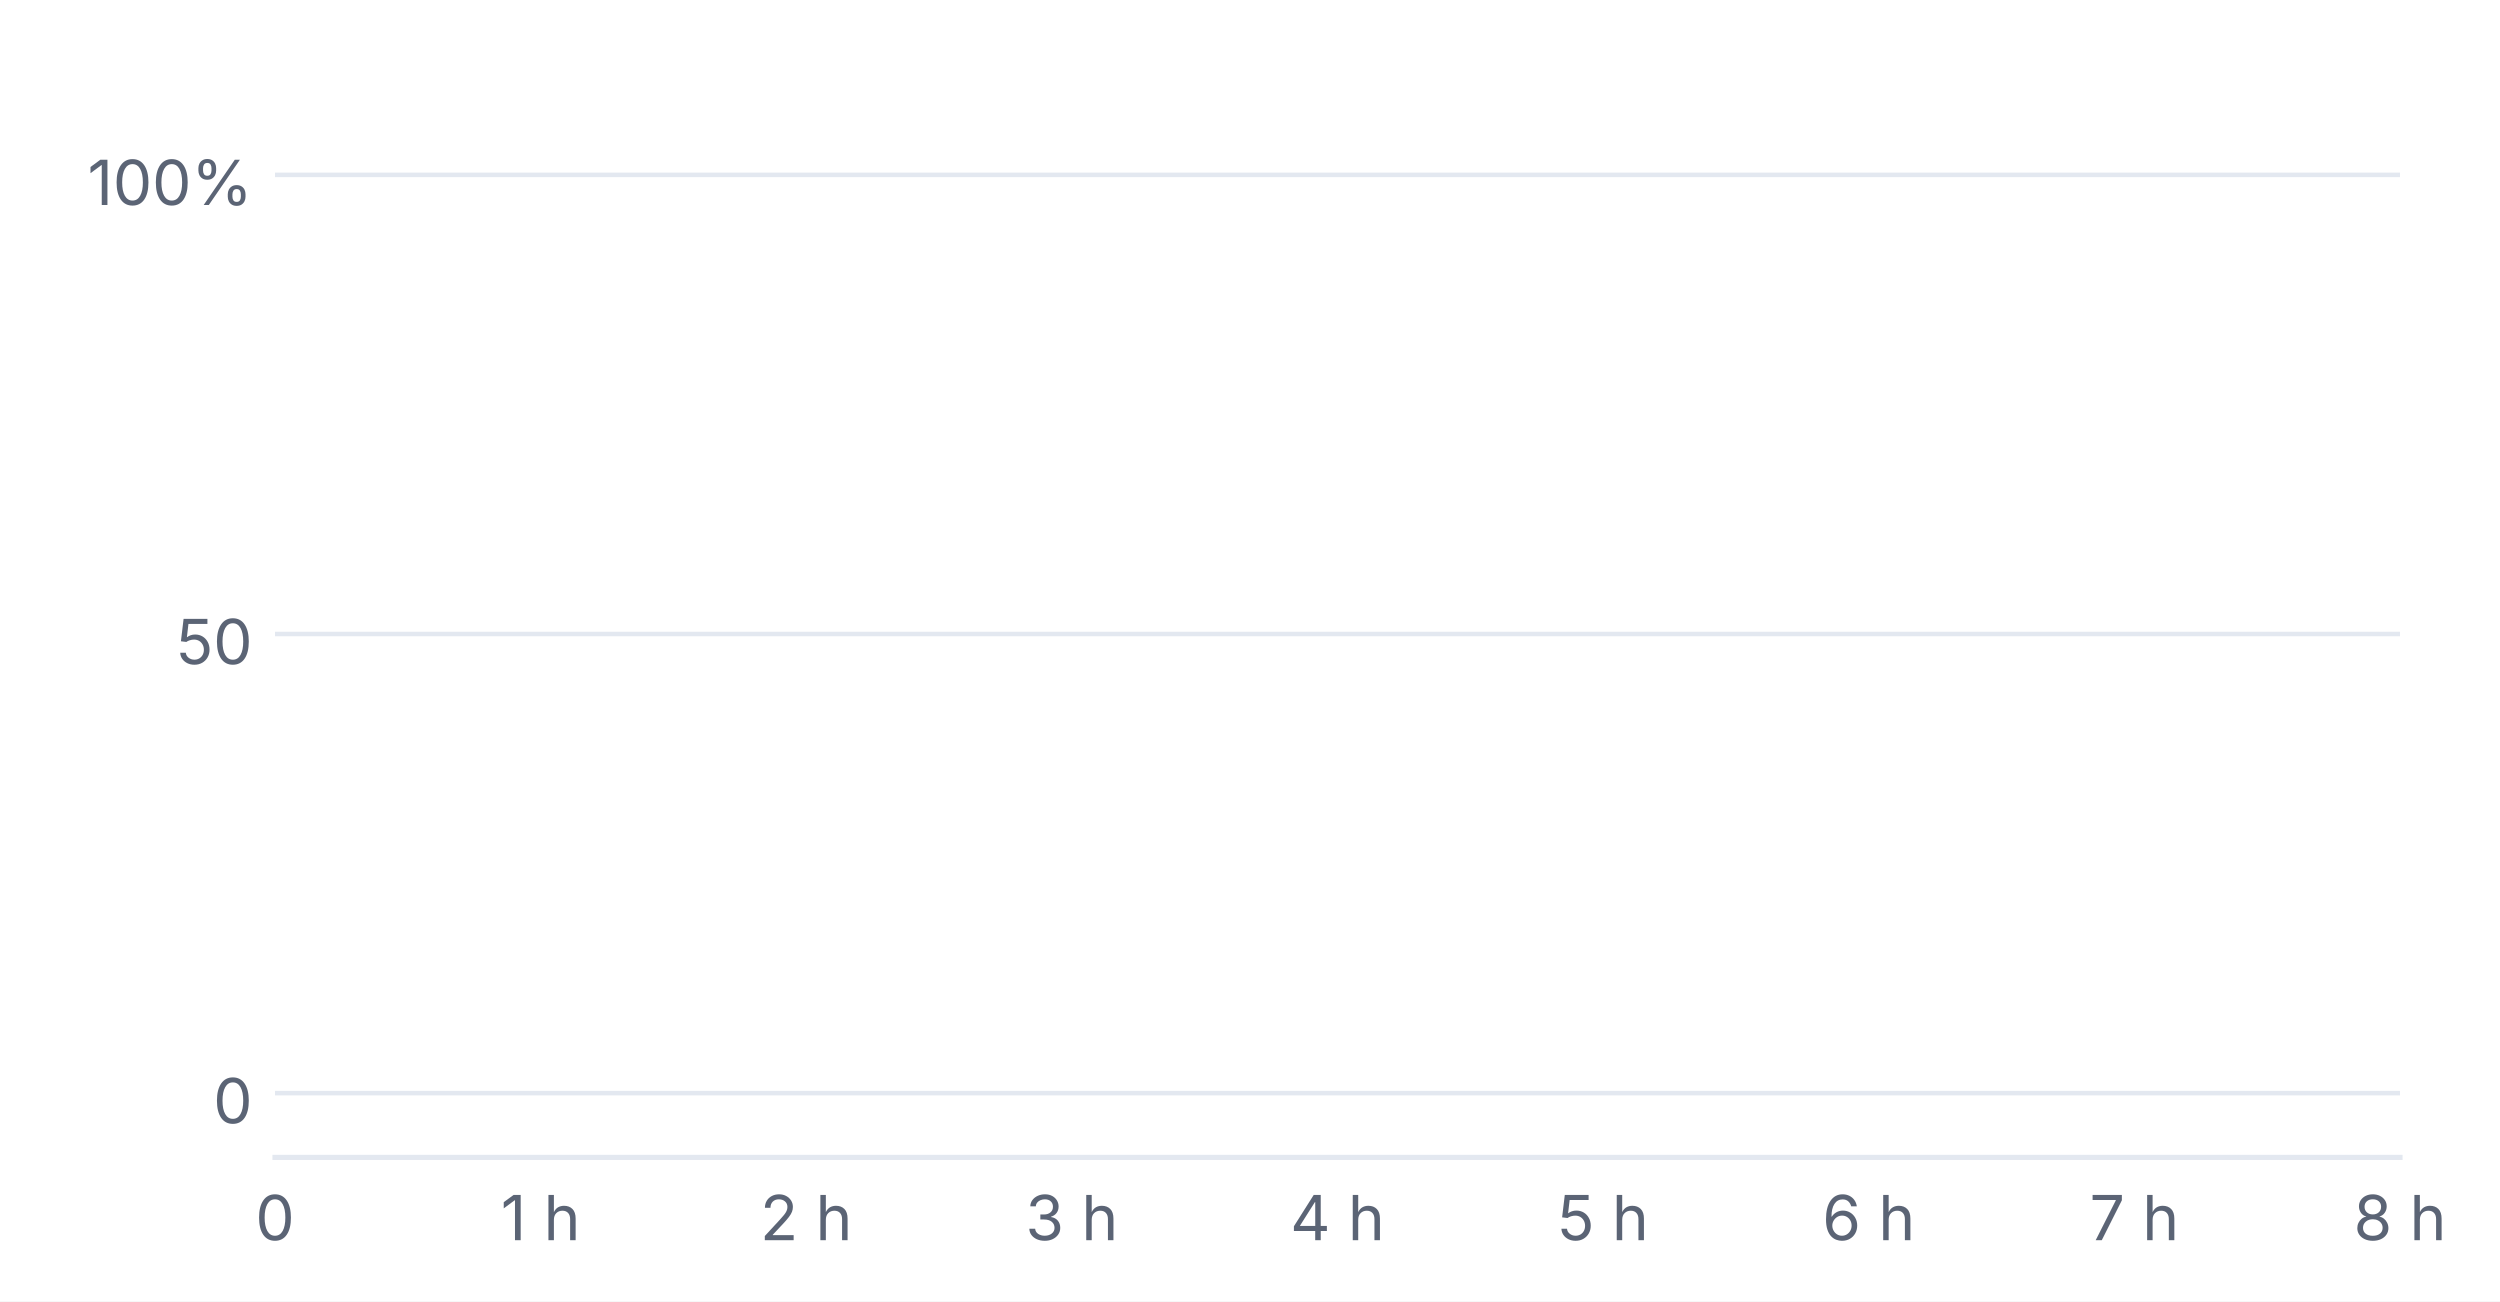
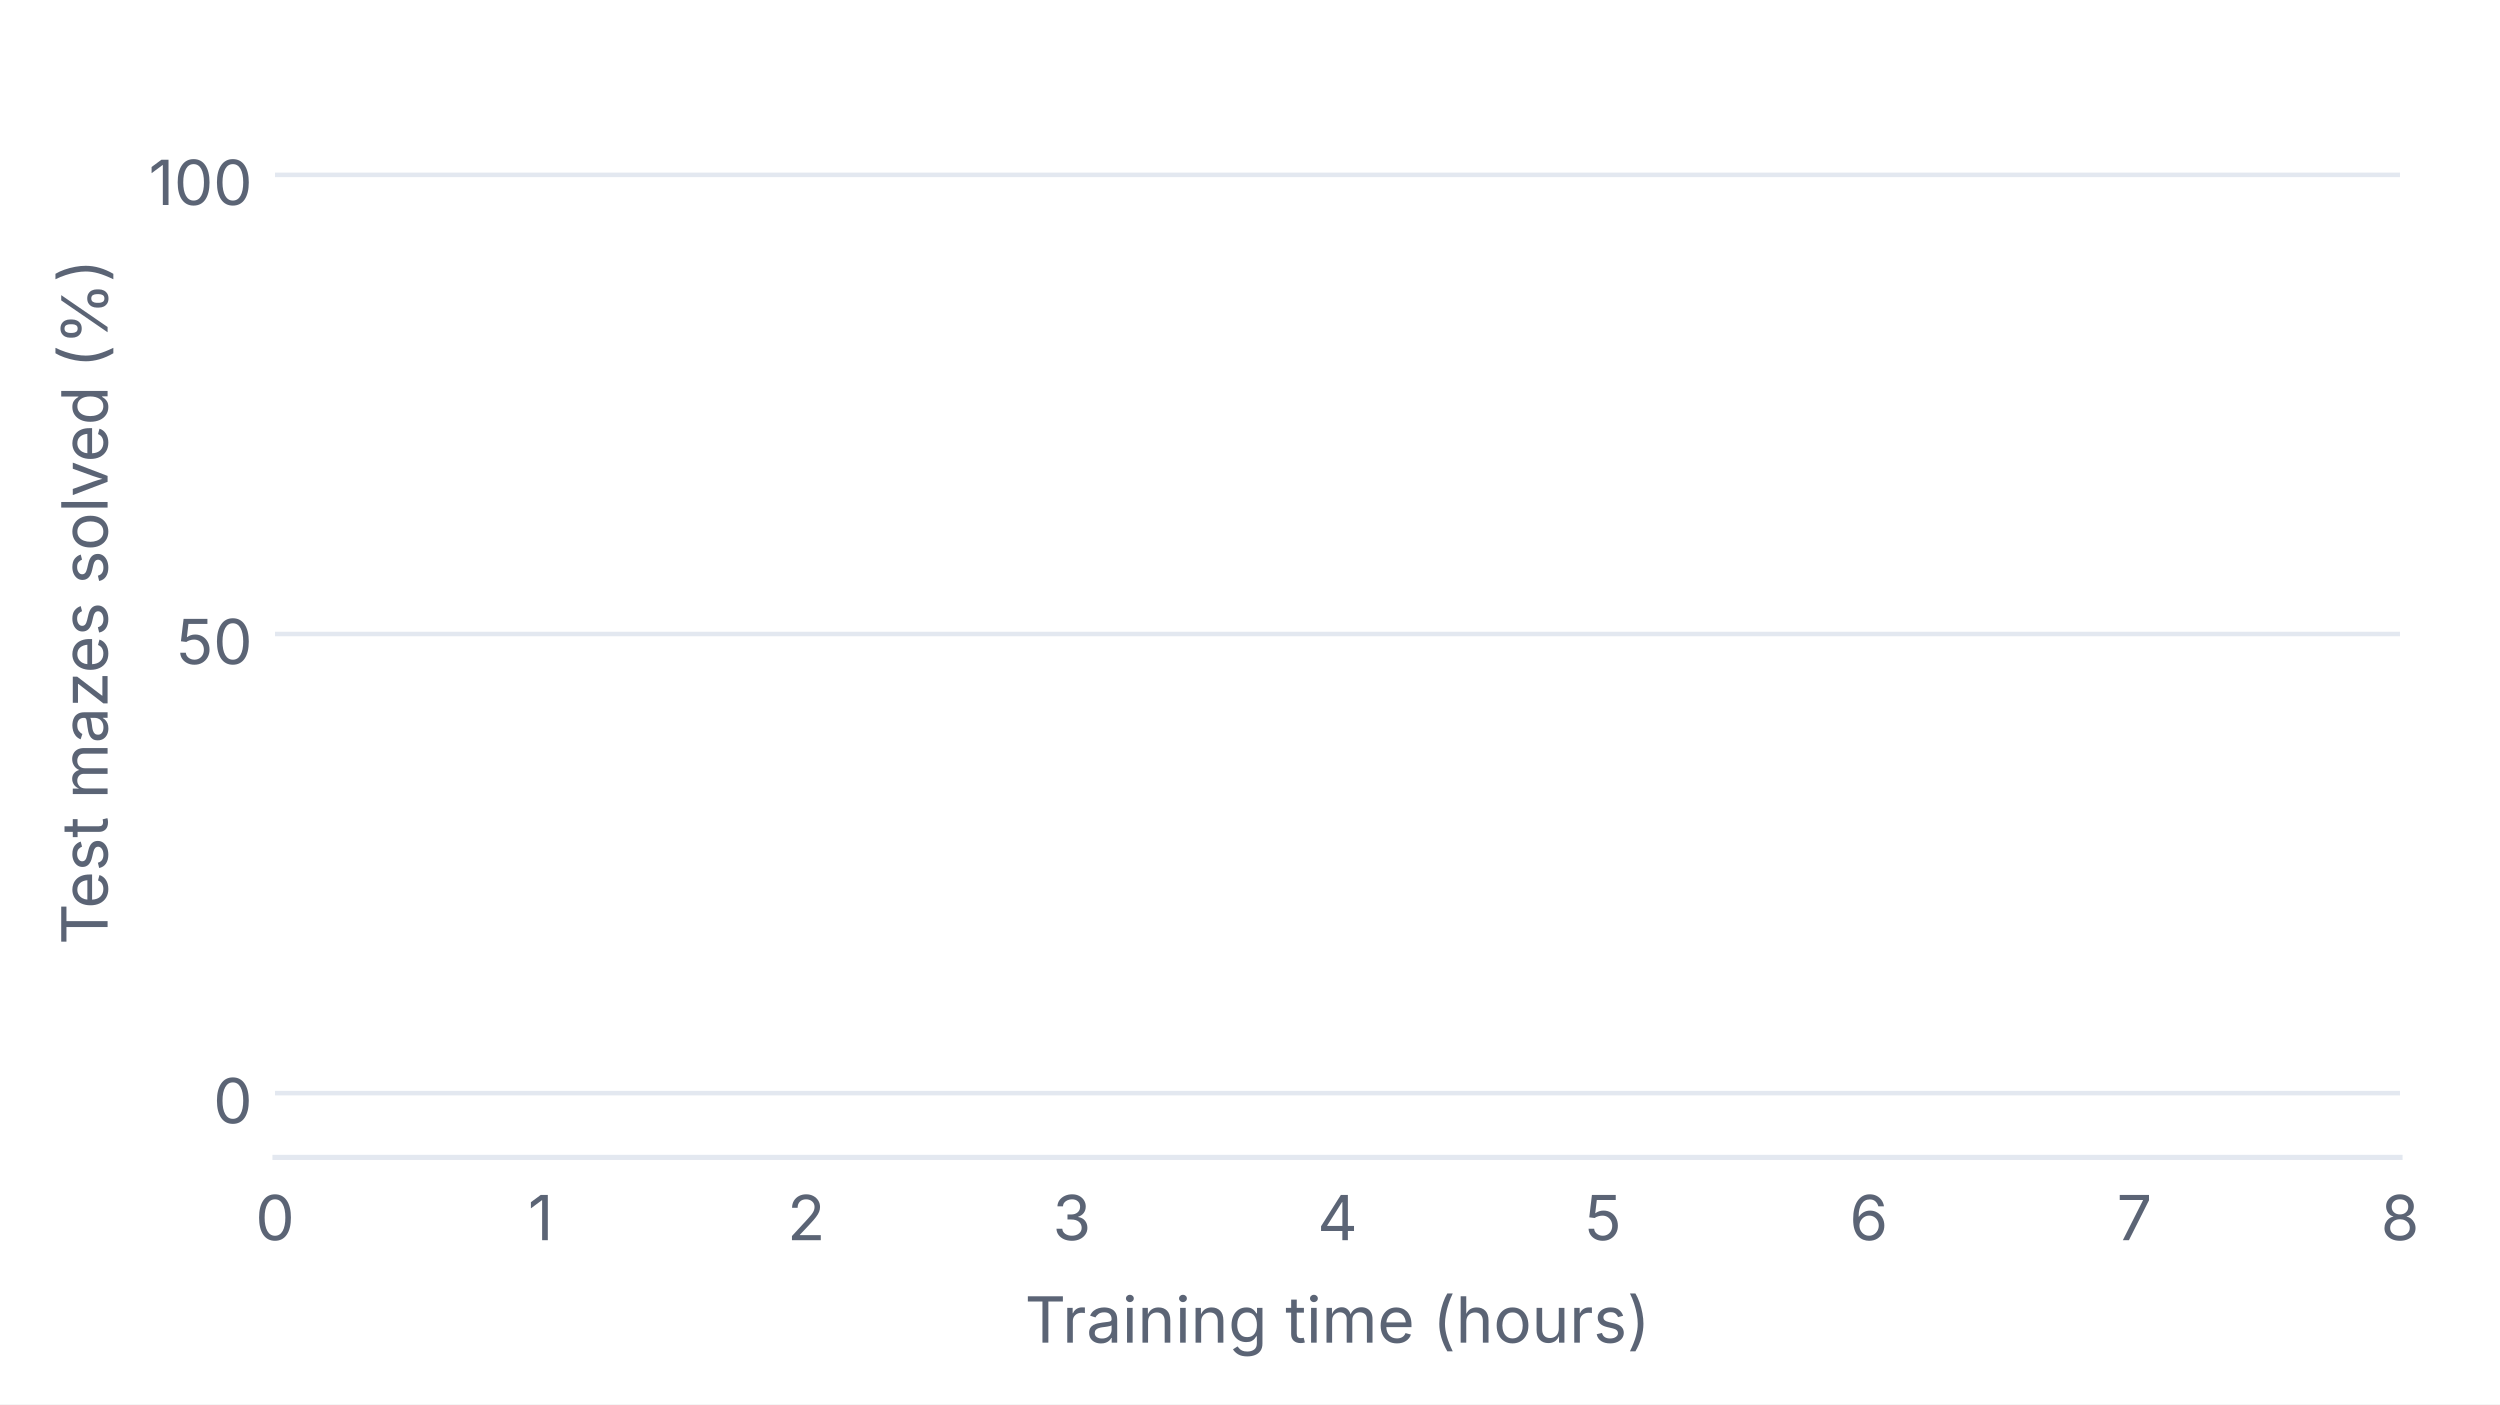
- <svg xmlns="http://www.w3.org/2000/svg" xmlns:xlink="http://www.w3.org/1999/xlink" width="388.8pt" height="202.408pt" viewBox="0 0 388.8 202.408" version="1.1">
+ <svg xmlns="http://www.w3.org/2000/svg" xmlns:xlink="http://www.w3.org/1999/xlink" width="388.8pt" height="218.401pt" viewBox="0 0 388.8 218.401" version="1.1">
  <defs>
    <style type="text/css">*{stroke-linejoin: round; stroke-linecap: butt}</style>
  </defs>
  <g id="figure_1">
    <g id="patch_1">
-       <path d="M 0 202.408  L 388.8 202.408  L 388.8 0  L 0 0  z " style="fill: #ffffff" />
+       <path d="M 0 218.401  L 388.8 218.401  L 388.8 0  L 0 0  z " style="fill: #ffffff" />
    </g>
    <g id="axes_1">
      <g id="patch_2">
        <path d="M 42.768 180  L 373.248 180  L 373.248 7.2  L 42.768 7.2  z " style="fill: #ffffff" />
      </g>
      <g id="matplotlib.axis_1">
        <g id="xtick_1">
          <g id="line2d_1" />
          <g id="text_1">
            <g style="fill: #5b6475" transform="translate(39.71552 192.8736) scale(0.09676 -0.09676)">
              <defs>
                <path id="Inter-Regular-53d" d="M 2019 -63  Q 1241 -63 811 562  Q 381 1188 381 2325  Q 381 3456 814 4087  Q 1247 4719 2019 4719  Q 2794 4719 3225 4087  Q 3656 3456 3656 2325  Q 3656 1188 3228 562  Q 2800 -63 2019 -63  z M 2019 456  Q 2531 456 2807 948  Q 3084 1441 3084 2325  Q 3084 3216 2807 3709  Q 2531 4203 2019 4203  Q 1509 4203 1231 3708  Q 953 3213 953 2325  Q 953 1441 1231 948  Q 1509 456 2019 456  z " transform="scale(0.015625)" />
              </defs>
              <use xlink:href="#Inter-Regular-53d" />
            </g>
          </g>
        </g>
        <g id="xtick_2">
          <g id="line2d_2" />
          <g id="text_2">
-             <g style="fill: #5b6475" transform="translate(77.88914 192.8736) scale(0.09676 -0.09676)">
+             <g style="fill: #5b6475" transform="translate(82.11029 192.8736) scale(0.09676 -0.09676)">
              <defs>
                <path id="Inter-Regular-53e" d="M 2041 4656  L 2041 0  L 1456 0  L 1456 4106  L 1425 4106  L 300 3272  L 300 3909  L 1313 4656  L 2041 4656  z " transform="scale(0.015625)" />
-                 <path id="Inter-Regular-6f1" transform="scale(0.015625)" />
-                 <path id="Inter-Regular-29e" d="M 1056 2094  L 1056 0  L 494 0  L 494 4656  L 1056 4656  L 1056 2888  Q 1228 3238 1495 3388  Q 1763 3538 2106 3538  Q 2638 3538 2964 3209  Q 3291 2881 3291 2219  L 3291 0  L 2725 0  L 2725 2172  Q 2725 2575 2514 2803  Q 2303 3031 1938 3031  Q 1559 3031 1307 2786  Q 1056 2541 1056 2094  z " transform="scale(0.015625)" />
              </defs>
              <use xlink:href="#Inter-Regular-53e" />
-               <use xlink:href="#Inter-Regular-6f1" transform="translate(40.67188 0)" />
-               <use xlink:href="#Inter-Regular-29e" transform="translate(68.79688 0)" />
            </g>
          </g>
        </g>
        <g id="xtick_3">
          <g id="line2d_3" />
          <g id="text_3">
-             <g style="fill: #5b6475" transform="translate(118.2164 192.8736) scale(0.09676 -0.09676)">
+             <g style="fill: #5b6475" transform="translate(122.4376 192.8736) scale(0.09676 -0.09676)">
              <defs>
                <path id="Inter-Regular-53f" d="M 481 0  L 481 428  L 2028 2106  Q 2288 2388 2459 2600  Q 2631 2813 2718 3005  Q 2806 3197 2806 3413  Q 2806 3778 2554 3990  Q 2303 4203 1931 4203  Q 1534 4203 1298 3965  Q 1063 3728 1063 3334  L 494 3334  Q 494 3747 684 4059  Q 875 4372 1203 4545  Q 1531 4719 1947 4719  Q 2363 4719 2683 4545  Q 3003 4372 3186 4078  Q 3369 3784 3369 3419  Q 3369 3166 3278 2927  Q 3188 2688 2959 2384  Q 2731 2081 2319 1644  L 1300 559  L 1300 522  L 3447 522  L 3447 0  L 481 0  z " transform="scale(0.015625)" />
              </defs>
              <use xlink:href="#Inter-Regular-53f" />
-               <use xlink:href="#Inter-Regular-6f1" transform="translate(60.98438 0)" />
-               <use xlink:href="#Inter-Regular-29e" transform="translate(89.10938 0)" />
            </g>
          </g>
        </g>
        <g id="xtick_4">
          <g id="line2d_4" />
          <g id="text_4">
-             <g style="fill: #5b6475" transform="translate(159.4886 192.8736) scale(0.09676 -0.09676)">
+             <g style="fill: #5b6475" transform="translate(163.7098 192.8736) scale(0.09676 -0.09676)">
              <defs>
                <path id="Inter-Regular-541" d="M 1984 -63  Q 1528 -63 1175 93  Q 822 250 614 528  Q 406 806 391 1175  L 991 1175  Q 1016 844 1297 651  Q 1578 459 1975 459  Q 2413 459 2698 684  Q 2984 909 2984 1272  Q 2984 1650 2703 1889  Q 2422 2128 1903 2128  L 1525 2128  L 1525 2644  L 1903 2644  Q 2313 2644 2567 2861  Q 2822 3078 2822 3438  Q 2822 3784 2597 3993  Q 2372 4203 1991 4203  Q 1753 4203 1545 4117  Q 1338 4031 1205 3872  Q 1072 3713 1063 3484  L 491 3484  Q 503 3850 709 4128  Q 916 4406 1255 4562  Q 1594 4719 2003 4719  Q 2438 4719 2752 4544  Q 3066 4369 3234 4084  Q 3403 3800 3403 3469  Q 3403 3075 3195 2800  Q 2988 2525 2631 2419  L 2631 2381  Q 3078 2309 3325 2007  Q 3572 1706 3572 1266  Q 3572 884 3365 584  Q 3159 284 2800 110  Q 2441 -63 1984 -63  z " transform="scale(0.015625)" />
              </defs>
              <use xlink:href="#Inter-Regular-541" />
-               <use xlink:href="#Inter-Regular-6f1" transform="translate(61.76562 0)" />
-               <use xlink:href="#Inter-Regular-29e" transform="translate(89.89062 0)" />
            </g>
          </g>
        </g>
        <g id="xtick_5">
          <g id="line2d_5" />
          <g id="text_5">
-             <g style="fill: #5b6475" transform="translate(200.6618 192.8736) scale(0.09676 -0.09676)">
+             <g style="fill: #5b6475" transform="translate(204.883 192.8736) scale(0.09676 -0.09676)">
              <defs>
                <path id="Inter-Regular-542" d="M 375 947  L 375 1431  L 2413 4656  L 3134 4656  L 3134 1469  L 3766 1469  L 3766 947  L 3134 947  L 3134 0  L 2566 0  L 2566 947  L 375 947  z M 2569 1469  L 2569 3913  L 2531 3913  L 1009 1506  L 1009 1469  L 2569 1469  z " transform="scale(0.015625)" />
              </defs>
              <use xlink:href="#Inter-Regular-542" />
-               <use xlink:href="#Inter-Regular-6f1" transform="translate(64.59375 0)" />
-               <use xlink:href="#Inter-Regular-29e" transform="translate(92.71875 0)" />
            </g>
          </g>
        </g>
        <g id="xtick_6">
          <g id="line2d_6" />
          <g id="text_6">
-             <g style="fill: #5b6475" transform="translate(242.2266 192.8736) scale(0.09676 -0.09676)">
+             <g style="fill: #5b6475" transform="translate(246.4477 192.8736) scale(0.09676 -0.09676)">
              <defs>
                <path id="Inter-Regular-543" d="M 1863 -63  Q 1453 -63 1128 98  Q 803 259 609 539  Q 416 819 400 1175  L 975 1175  Q 1003 863 1258 661  Q 1513 459 1863 459  Q 2144 459 2364 590  Q 2584 722 2709 953  Q 2834 1184 2834 1478  Q 2834 1778 2703 2015  Q 2572 2253 2345 2389  Q 2119 2525 1825 2525  Q 1609 2525 1387 2456  Q 1166 2388 1028 2281  L 472 2350  L 747 4656  L 3197 4656  L 3197 4134  L 1247 4134  L 1088 2775  L 1113 2775  Q 1256 2894 1475 2970  Q 1694 3047 1934 3047  Q 2363 3047 2697 2845  Q 3031 2644 3223 2291  Q 3416 1938 3416 1488  Q 3416 1041 3214 691  Q 3013 341 2663 139  Q 2313 -63 1863 -63  z " transform="scale(0.015625)" />
              </defs>
              <use xlink:href="#Inter-Regular-543" />
-               <use xlink:href="#Inter-Regular-6f1" transform="translate(59.32812 0)" />
-               <use xlink:href="#Inter-Regular-29e" transform="translate(87.45312 0)" />
            </g>
          </g>
        </g>
        <g id="xtick_7">
          <g id="line2d_7" />
          <g id="text_7">
-             <g style="fill: #5b6475" transform="translate(283.4065 192.8736) scale(0.09676 -0.09676)">
+             <g style="fill: #5b6475" transform="translate(287.6277 192.8736) scale(0.09676 -0.09676)">
              <defs>
                <path id="Inter-Regular-545" d="M 2019 -63  Q 1728 -63 1437 43  Q 1147 150 908 400  Q 669 650 525 1078  Q 381 1506 381 2150  Q 381 3378 840 4048  Q 1300 4719 2091 4719  Q 2481 4719 2790 4562  Q 3100 4406 3297 4128  Q 3494 3850 3550 3484  L 2969 3484  Q 2891 3788 2672 3991  Q 2453 4194 2091 4194  Q 1553 4194 1248 3730  Q 944 3266 944 2425  L 981 2425  Q 1169 2716 1467 2880  Q 1766 3044 2128 3044  Q 2528 3044 2859 2847  Q 3191 2650 3389 2301  Q 3588 1953 3588 1503  Q 3588 1069 3394 714  Q 3200 359 2847 148  Q 2494 -63 2019 -63  z M 2019 459  Q 2300 459 2525 600  Q 2750 741 2881 977  Q 3013 1213 3013 1503  Q 3013 1788 2886 2020  Q 2759 2253 2537 2390  Q 2316 2528 2034 2528  Q 1753 2528 1525 2384  Q 1297 2241 1162 2005  Q 1028 1769 1028 1497  Q 1028 1222 1156 986  Q 1284 750 1509 604  Q 1734 459 2019 459  z " transform="scale(0.015625)" />
              </defs>
              <use xlink:href="#Inter-Regular-545" />
-               <use xlink:href="#Inter-Regular-6f1" transform="translate(62.01562 0)" />
-               <use xlink:href="#Inter-Regular-29e" transform="translate(90.14062 0)" />
            </g>
          </g>
        </g>
        <g id="xtick_8">
          <g id="line2d_8" />
          <g id="text_8">
-             <g style="fill: #5b6475" transform="translate(324.9788 192.8736) scale(0.09676 -0.09676)">
+             <g style="fill: #5b6475" transform="translate(329.2 192.8736) scale(0.09676 -0.09676)">
              <defs>
                <path id="Inter-Regular-546" d="M 625 0  L 2694 4097  L 2694 4134  L 306 4134  L 306 4656  L 3316 4656  L 3316 4103  L 1250 0  L 625 0  z " transform="scale(0.015625)" />
              </defs>
              <use xlink:href="#Inter-Regular-546" />
-               <use xlink:href="#Inter-Regular-6f1" transform="translate(56.59375 0)" />
-               <use xlink:href="#Inter-Regular-29e" transform="translate(84.71875 0)" />
            </g>
          </g>
        </g>
        <g id="xtick_9">
          <g id="line2d_9" />
          <g id="text_9">
-             <g style="fill: #5b6475" transform="translate(366.0341 192.8736) scale(0.09676 -0.09676)">
+             <g style="fill: #5b6475" transform="translate(370.2552 192.8736) scale(0.09676 -0.09676)">
              <defs>
                <path id="Inter-Regular-547" d="M 1978 -63  Q 1506 -63 1145 104  Q 784 272 582 565  Q 381 859 381 1238  Q 381 1531 500 1782  Q 619 2034 825 2203  Q 1031 2372 1291 2419  L 1291 2444  Q 950 2531 750 2822  Q 550 3113 550 3481  Q 550 3838 734 4117  Q 919 4397 1241 4558  Q 1563 4719 1978 4719  Q 2388 4719 2709 4558  Q 3031 4397 3217 4117  Q 3403 3838 3403 3481  Q 3403 3113 3201 2822  Q 3000 2531 2669 2444  L 2669 2419  Q 2922 2372 3128 2203  Q 3334 2034 3456 1782  Q 3578 1531 3578 1238  Q 3578 859 3373 565  Q 3169 272 2808 104  Q 2447 -63 1978 -63  z M 1978 453  Q 2441 453 2712 676  Q 2984 900 2984 1269  Q 2984 1528 2853 1726  Q 2722 1925 2494 2039  Q 2266 2153 1978 2153  Q 1538 2153 1252 1904  Q 966 1656 966 1269  Q 966 900 1236 676  Q 1506 453 1978 453  z M 1978 2650  Q 2347 2650 2587 2867  Q 2828 3084 2828 3438  Q 2828 3788 2593 3997  Q 2359 4206 1978 4206  Q 1591 4206 1358 3997  Q 1125 3788 1125 3438  Q 1125 3084 1362 2867  Q 1600 2650 1978 2650  z " transform="scale(0.015625)" />
              </defs>
              <use xlink:href="#Inter-Regular-547" />
-               <use xlink:href="#Inter-Regular-6f1" transform="translate(61.85938 0)" />
-               <use xlink:href="#Inter-Regular-29e" transform="translate(89.98438 0)" />
-             </g>
+             </g>
+           </g>
+         </g>
+         <g id="text_10">
+           <g style="fill: #5b6475" transform="translate(159.3765 208.8098) scale(0.09912 -0.09912)">
+             <defs>
+               <path id="Inter-Regular-19b" d="M 306 4131  L 306 4656  L 3825 4656  L 3825 4131  L 2366 4131  L 2366 0  L 1772 0  L 1772 4131  L 306 4131  z " transform="scale(0.015625)" />
+               <path id="Inter-Regular-354" d="M 494 0  L 494 3494  L 1038 3494  L 1038 2956  L 1075 2956  Q 1172 3222 1420 3383  Q 1669 3544 1981 3544  Q 2044 3544 2130 3541  Q 2216 3538 2266 3534  L 2266 2969  Q 2241 2975 2141 2987  Q 2041 3000 1928 3000  Q 1550 3000 1303 2770  Q 1056 2541 1056 2188  L 1056 0  L 494 0  z " transform="scale(0.015625)" />
+               <path id="Inter-Regular-1fb" d="M 1472 -81  Q 1141 -81 870 44  Q 600 169 440 409  Q 281 650 281 994  Q 281 1294 400 1481  Q 519 1669 717 1776  Q 916 1884 1156 1937  Q 1397 1991 1641 2022  Q 1953 2063 2150 2084  Q 2347 2106 2442 2159  Q 2538 2213 2538 2341  L 2538 2359  Q 2538 2684 2353 2864  Q 2169 3044 1806 3044  Q 1428 3044 1215 2880  Q 1003 2716 922 2531  L 381 2709  Q 516 3028 744 3208  Q 972 3388 1247 3463  Q 1522 3538 1791 3538  Q 1966 3538 2189 3495  Q 2413 3453 2620 3328  Q 2828 3203 2964 2958  Q 3100 2713 3100 2303  L 3100 0  L 2547 0  L 2547 475  L 2509 475  Q 2450 353 2319 223  Q 2188 94 1978 6  Q 1769 -81 1472 -81  z M 1569 416  Q 1881 416 2097 537  Q 2313 659 2425 854  Q 2538 1050 2538 1263  L 2538 1747  Q 2503 1706 2387 1673  Q 2272 1641 2123 1616  Q 1975 1591 1836 1573  Q 1697 1556 1616 1547  Q 1413 1522 1236 1461  Q 1059 1400 953 1283  Q 847 1166 847 966  Q 847 694 1051 555  Q 1256 416 1569 416  z " transform="scale(0.015625)" />
+               <path id="Inter-Regular-2b1" d="M 494 0  L 494 3494  L 1056 3494  L 1056 0  L 494 0  z M 778 4066  Q 619 4066 503 4175  Q 387 4284 387 4438  Q 387 4594 503 4701  Q 619 4809 778 4809  Q 940 4809 1056 4701  Q 1172 4594 1172 4438  Q 1172 4284 1056 4175  Q 940 4066 778 4066  z " transform="scale(0.015625)" />
+               <path id="Inter-Regular-305" d="M 1056 2094  L 1056 0  L 494 0  L 494 3494  L 1034 3494  L 1038 2847  Q 1206 3219 1479 3378  Q 1753 3538 2106 3538  Q 2638 3538 2963 3209  Q 3288 2881 3288 2219  L 3288 0  L 2725 0  L 2725 2172  Q 2725 2575 2514 2803  Q 2303 3031 1938 3031  Q 1559 3031 1307 2786  Q 1056 2541 1056 2094  z " transform="scale(0.015625)" />
+               <path id="Inter-Regular-292" d="M 1909 -1381  Q 1328 -1381 981 -1168  Q 634 -956 472 -669  L 928 -375  Q 1003 -475 1114 -597  Q 1225 -719 1414 -805  Q 1603 -891 1909 -891  Q 2328 -891 2598 -691  Q 2869 -491 2869 -59  L 2869 641  L 2816 641  Q 2756 541 2648 403  Q 2541 266 2339 161  Q 2138 56 1800 56  Q 1381 56 1047 254  Q 713 453 519 834  Q 325 1216 325 1763  Q 325 2303 515 2701  Q 706 3100 1042 3319  Q 1378 3538 1813 3538  Q 2150 3538 2351 3427  Q 2553 3316 2662 3172  Q 2772 3028 2831 2934  L 2884 2934  L 2884 3494  L 3431 3494  L 3431 -91  Q 3431 -541 3228 -827  Q 3025 -1113 2679 -1247  Q 2334 -1381 1909 -1381  z M 1894 556  Q 2369 556 2622 879  Q 2875 1203 2875 1775  Q 2875 2331 2626 2682  Q 2378 3034 1894 3034  Q 1563 3034 1341 2864  Q 1119 2694 1008 2409  Q 897 2125 897 1775  Q 897 1238 1150 897  Q 1403 556 1894 556  z " transform="scale(0.015625)" />
+               <path id="Inter-Regular-6f1" transform="scale(0.015625)" />
+               <path id="Inter-Regular-379" d="M 1869 3494  L 1869 3013  L 1150 3013  L 1150 906  Q 1150 672 1245 564  Q 1341 456 1563 456  Q 1616 456 1698 468  Q 1781 481 1850 494  L 1966 19  Q 1878 -13 1767 -28  Q 1656 -44 1547 -44  Q 1094 -44 841 195  Q 588 434 588 863  L 588 3013  L 63 3013  L 63 3494  L 588 3494  L 588 4325  L 1150 4325  L 1150 3494  L 1869 3494  z " transform="scale(0.015625)" />
+               <path id="Inter-Regular-2fe" d="M 494 0  L 494 3494  L 1041 3494  L 1044 2853  Q 1172 3206 1442 3381  Q 1713 3556 2022 3556  Q 2366 3556 2592 3361  Q 2819 3166 2913 2844  Q 3038 3175 3336 3365  Q 3634 3556 4013 3556  Q 4316 3556 4566 3425  Q 4816 3294 4964 3028  Q 5113 2763 5113 2356  L 5113 0  L 4550 0  L 4550 2341  Q 4550 2719 4337 2881  Q 4125 3044 3844 3044  Q 3491 3044 3287 2828  Q 3084 2613 3084 2281  L 3084 0  L 2522 0  L 2522 2397  Q 2522 2688 2328 2866  Q 2134 3044 1838 3044  Q 1531 3044 1293 2831  Q 1056 2619 1056 2200  L 1056 0  L 494 0  z " transform="scale(0.015625)" />
+               <path id="Inter-Regular-266" d="M 1963 -75  Q 1456 -75 1089 150  Q 722 375 523 778  Q 325 1181 325 1719  Q 325 2256 519 2665  Q 713 3075 1067 3306  Q 1422 3538 1897 3538  Q 2175 3538 2445 3445  Q 2716 3353 2936 3148  Q 3156 2944 3287 2609  Q 3419 2275 3419 1791  L 3419 1556  L 894 1556  Q 916 1009 1208 717  Q 1500 425 1966 425  Q 2275 425 2498 561  Q 2722 697 2819 963  L 3363 813  Q 3241 416 2870 170  Q 2500 -75 1963 -75  z M 897 2031  L 2847 2031  Q 2806 2478 2567 2758  Q 2328 3038 1897 3038  Q 1597 3038 1380 2897  Q 1163 2756 1038 2528  Q 913 2300 897 2031  z " transform="scale(0.015625)" />
+               <path id="Inter-Regular-59d" d="M 681 1897  Q 681 2406 786 2964  Q 891 3522 1072 4039  Q 1253 4556 1488 4941  L 2034 4941  Q 1794 4450 1617 3919  Q 1441 3388 1347 2870  Q 1253 2353 1253 1897  Q 1253 1275 1442 617  Q 1631 -41 2034 -872  L 1488 -872  Q 1091 -194 886 509  Q 681 1213 681 1897  z " transform="scale(0.015625)" />
+               <path id="Inter-Regular-29e" d="M 1056 2094  L 1056 0  L 494 0  L 494 4656  L 1056 4656  L 1056 2888  Q 1228 3238 1495 3388  Q 1763 3538 2106 3538  Q 2638 3538 2964 3209  Q 3291 2881 3291 2219  L 3291 0  L 2725 0  L 2725 2172  Q 2725 2575 2514 2803  Q 2303 3031 1938 3031  Q 1559 3031 1307 2786  Q 1056 2541 1056 2094  z " transform="scale(0.015625)" />
+               <path id="Inter-Regular-316" d="M 1916 -75  Q 1441 -75 1083 150  Q 725 375 525 781  Q 325 1188 325 1725  Q 325 2272 525 2680  Q 725 3088 1083 3313  Q 1441 3538 1916 3538  Q 2394 3538 2753 3313  Q 3113 3088 3313 2680  Q 3513 2272 3513 1725  Q 3513 1188 3313 781  Q 3113 375 2753 150  Q 2394 -75 1916 -75  z M 1916 428  Q 2269 428 2497 609  Q 2725 791 2834 1086  Q 2944 1381 2944 1725  Q 2944 2072 2834 2370  Q 2725 2669 2497 2851  Q 2269 3034 1916 3034  Q 1566 3034 1341 2851  Q 1116 2669 1006 2372  Q 897 2075 897 1725  Q 897 1381 1006 1086  Q 1116 791 1341 609  Q 1566 428 1916 428  z " transform="scale(0.015625)" />
+               <path id="Inter-Regular-393" d="M 1678 -44  Q 1150 -44 822 284  Q 494 613 494 1275  L 494 3494  L 1056 3494  L 1056 1322  Q 1056 919 1268 691  Q 1481 463 1847 463  Q 2222 463 2473 708  Q 2725 953 2725 1400  L 2725 3494  L 3291 3494  L 3291 0  L 2747 0  L 2747 653  Q 2575 272 2298 114  Q 2022 -44 1678 -44  z " transform="scale(0.015625)" />
+               <path id="Inter-Regular-367" d="M 1681 -75  Q 1144 -75 787 159  Q 431 394 338 847  L 872 975  Q 947 688 1155 553  Q 1363 419 1675 419  Q 2041 419 2258 575  Q 2475 731 2475 947  Q 2475 1306 1963 1428  L 1381 1566  Q 444 1788 444 2519  Q 444 2819 612 3048  Q 781 3278 1073 3408  Q 1366 3538 1738 3538  Q 2278 3538 2576 3302  Q 2875 3066 2994 2697  L 2484 2566  Q 2413 2753 2245 2906  Q 2078 3059 1741 3059  Q 1428 3059 1220 2915  Q 1013 2772 1013 2553  Q 1013 2359 1153 2242  Q 1294 2125 1600 2053  L 2128 1928  Q 2603 1816 2831 1580  Q 3059 1344 3059 984  Q 3059 678 2886 439  Q 2713 200 2402 62  Q 2091 -75 1681 -75  z " transform="scale(0.015625)" />
+               <path id="Inter-Regular-59e" d="M 300 -872  Q 716 -16 898 639  Q 1081 1294 1081 1897  Q 1081 2353 987 2870  Q 894 3388 719 3919  Q 544 4450 300 4941  L 847 4941  Q 1081 4556 1264 4039  Q 1447 3522 1550 2962  Q 1653 2403 1653 1897  Q 1653 1200 1445 497  Q 1238 -206 847 -872  L 300 -872  z " transform="scale(0.015625)" />
+             </defs>
+             <use xlink:href="#Inter-Regular-19b" />
+             <use xlink:href="#Inter-Regular-354" transform="translate(58.89062 0)" />
+             <use xlink:href="#Inter-Regular-1fb" transform="translate(96.53125 0)" />
+             <use xlink:href="#Inter-Regular-2b1" transform="translate(152.6875 0)" />
+             <use xlink:href="#Inter-Regular-305" transform="translate(176.9062 0)" />
+             <use xlink:href="#Inter-Regular-2b1" transform="translate(235.9844 0)" />
+             <use xlink:href="#Inter-Regular-305" transform="translate(260.2031 0)" />
+             <use xlink:href="#Inter-Regular-292" transform="translate(319.2812 0)" />
+             <use xlink:href="#Inter-Regular-6f1" transform="translate(380.6094 0)" />
+             <use xlink:href="#Inter-Regular-379" transform="translate(408.7344 0)" />
+             <use xlink:href="#Inter-Regular-2b1" transform="translate(441.4531 0)" />
+             <use xlink:href="#Inter-Regular-2fe" transform="translate(465.6719 0)" />
+             <use xlink:href="#Inter-Regular-266" transform="translate(553.2656 0)" />
+             <use xlink:href="#Inter-Regular-6f1" transform="translate(611.5625 0)" />
+             <use xlink:href="#Inter-Regular-59d" transform="translate(639.6875 0)" />
+             <use xlink:href="#Inter-Regular-29e" transform="translate(676.1562 0)" />
+             <use xlink:href="#Inter-Regular-316" transform="translate(735.2812 0)" />
+             <use xlink:href="#Inter-Regular-393" transform="translate(795.25 0)" />
+             <use xlink:href="#Inter-Regular-354" transform="translate(854.375 0)" />
+             <use xlink:href="#Inter-Regular-367" transform="translate(892.0156 0)" />
+             <use xlink:href="#Inter-Regular-59e" transform="translate(944.7969 0)" />
          </g>
        </g>
      </g>
      <g id="matplotlib.axis_2">
        <g id="ytick_1">
          <g id="line2d_10">
-             <path d="M 42.768 170.003  L 373.248 170.003  " clip-path="url(#p4e5975b90c)" style="fill: none; stroke: #e3e8f0; stroke-width: 0.7; stroke-linecap: square" />
+             <path d="M 42.768 170.003  L 373.248 170.003  " clip-path="url(#p618cdd4dfb)" style="fill: none; stroke: #e3e8f0; stroke-width: 0.7; stroke-linecap: square" />
          </g>
          <g id="line2d_11" />
-           <g id="text_10">
+           <g id="text_11">
            <g style="fill: #5b6475" transform="translate(33.16305 174.6901) scale(0.09676 -0.09676)">
              <use xlink:href="#Inter-Regular-53d" />
            </g>
          </g>
        </g>
        <g id="ytick_2">
          <g id="line2d_12">
-             <path d="M 42.768 98.598  L 373.248 98.598  " clip-path="url(#p4e5975b90c)" style="fill: none; stroke: #e3e8f0; stroke-width: 0.7; stroke-linecap: square" />
+             <path d="M 42.768 98.598  L 373.248 98.598  " clip-path="url(#p618cdd4dfb)" style="fill: none; stroke: #e3e8f0; stroke-width: 0.7; stroke-linecap: square" />
          </g>
          <g id="line2d_13" />
-           <g id="text_11">
+           <g id="text_12">
            <g style="fill: #5b6475" transform="translate(27.42246 103.2852) scale(0.09676 -0.09676)">
              <use xlink:href="#Inter-Regular-543" />
              <use xlink:href="#Inter-Regular-53d" transform="translate(59.32812 0)" />
            </g>
          </g>
        </g>
        <g id="ytick_3">
          <g id="line2d_14">
-             <path d="M 42.768 27.193  L 373.248 27.193  " clip-path="url(#p4e5975b90c)" style="fill: none; stroke: #e3e8f0; stroke-width: 0.7; stroke-linecap: square" />
+             <path d="M 42.768 27.193  L 373.248 27.193  " clip-path="url(#p618cdd4dfb)" style="fill: none; stroke: #e3e8f0; stroke-width: 0.7; stroke-linecap: square" />
          </g>
          <g id="line2d_15" />
-           <g id="text_12">
-             <g style="fill: #5b6475" transform="translate(13.62206 31.8802) scale(0.09676 -0.09676)">
-               <defs>
-                 <path id="Inter-Regular-6d0" d="M 4656 -91  Q 4359 -91 4154 39  Q 3950 169 3845 384  Q 3741 600 3741 856  L 3741 1100  Q 3741 1356 3847 1570  Q 3953 1784 4158 1914  Q 4363 2044 4656 2044  Q 4956 2044 5159 1914  Q 5363 1784 5464 1570  Q 5566 1356 5566 1100  L 5566 856  Q 5566 600 5461 384  Q 5356 169 5154 39  Q 4953 -91 4656 -91  z M 1634 2597  Q 1338 2597 1133 2726  Q 928 2856 823 3072  Q 719 3288 719 3544  L 719 3788  Q 719 4044 825 4258  Q 931 4472 1136 4601  Q 1341 4731 1634 4731  Q 1934 4731 2136 4601  Q 2338 4472 2441 4258  Q 2544 4044 2544 3788  L 2544 3544  Q 2544 3288 2439 3072  Q 2334 2856 2132 2726  Q 1931 2597 1634 2597  z M 1263 0  L 4463 4656  L 4991 4656  L 1791 0  L 1263 0  z M 4656 319  Q 4894 319 4991 483  Q 5088 647 5088 856  L 5088 1100  Q 5088 1306 4994 1472  Q 4900 1638 4656 1638  Q 4422 1638 4320 1472  Q 4219 1306 4219 1100  L 4219 856  Q 4219 647 4317 483  Q 4416 319 4656 319  z M 1634 3006  Q 1872 3006 1969 3170  Q 2066 3334 2066 3544  L 2066 3788  Q 2066 3994 1972 4159  Q 1878 4325 1634 4325  Q 1400 4325 1298 4159  Q 1197 3994 1197 3788  L 1197 3544  Q 1197 3334 1295 3170  Q 1394 3006 1634 3006  z " transform="scale(0.015625)" />
-               </defs>
+           <g id="text_13">
+             <g style="fill: #5b6475" transform="translate(23.12269 31.8802) scale(0.09676 -0.09676)">
              <use xlink:href="#Inter-Regular-53e" />
              <use xlink:href="#Inter-Regular-53d" transform="translate(40.67188 0)" />
              <use xlink:href="#Inter-Regular-53d" transform="translate(103.7656 0)" />
-               <use xlink:href="#Inter-Regular-6d0" transform="translate(166.8594 0)" />
-             </g>
+             </g>
+           </g>
+         </g>
+         <g id="text_14">
+           <g style="fill: #5b6475" transform="translate(16.7318 146.9188) rotate(-90) scale(0.09912 -0.09912)">
+             <defs>
+               <path id="Inter-Regular-3fe" d="M 394 0  L 394 419  L 2353 2938  L 2353 2972  L 456 2972  L 456 3494  L 3078 3494  L 3078 3047  L 1175 556  L 1175 522  L 3141 522  L 3141 0  L 394 0  z " transform="scale(0.015625)" />
+               <path id="Inter-Regular-2e0" d="M 1056 4656  L 1056 0  L 494 0  L 494 4656  L 1056 4656  z " transform="scale(0.015625)" />
+               <path id="Inter-Regular-3d4" d="M 1503 0  L 169 3494  L 784 3494  L 1528 1422  Q 1609 1194 1675 967  Q 1741 741 1800 522  Q 1859 741 1923 967  Q 1988 1194 2069 1422  L 2813 3494  L 3428 3494  L 2094 0  L 1503 0  z " transform="scale(0.015625)" />
+               <path id="Inter-Regular-255" d="M 1803 -75  Q 1369 -75 1034 147  Q 700 369 512 775  Q 325 1181 325 1738  Q 325 2291 514 2695  Q 703 3100 1037 3319  Q 1372 3538 1806 3538  Q 2147 3538 2347 3425  Q 2547 3313 2655 3170  Q 2763 3028 2819 2934  L 2863 2934  L 2863 4656  L 3425 4656  L 3425 0  L 2881 0  L 2881 541  L 2819 541  Q 2763 444 2652 298  Q 2541 153 2339 39  Q 2138 -75 1803 -75  z M 1888 428  Q 2363 428 2616 793  Q 2869 1159 2869 1744  Q 2869 2322 2620 2678  Q 2372 3034 1888 3034  Q 1556 3034 1336 2862  Q 1116 2691 1006 2398  Q 897 2106 897 1744  Q 897 1378 1008 1079  Q 1119 781 1341 604  Q 1563 428 1888 428  z " transform="scale(0.015625)" />
+               <path id="Inter-Regular-5a6" d="M 681 2191  Q 681 2700 786 3258  Q 891 3816 1072 4333  Q 1253 4850 1488 5235  L 2034 5235  Q 1794 4744 1617 4213  Q 1441 3682 1347 3164  Q 1253 2647 1253 2191  Q 1253 1569 1442 911  Q 1631 253 2034 -578  L 1488 -578  Q 1091 100 886 803  Q 681 1507 681 2191  z " transform="scale(0.015625)" />
+               <path id="Inter-Regular-6d0" d="M 4656 -91  Q 4359 -91 4154 39  Q 3950 169 3845 384  Q 3741 600 3741 856  L 3741 1100  Q 3741 1356 3847 1570  Q 3953 1784 4158 1914  Q 4363 2044 4656 2044  Q 4956 2044 5159 1914  Q 5363 1784 5464 1570  Q 5566 1356 5566 1100  L 5566 856  Q 5566 600 5461 384  Q 5356 169 5154 39  Q 4953 -91 4656 -91  z M 1634 2597  Q 1338 2597 1133 2726  Q 928 2856 823 3072  Q 719 3288 719 3544  L 719 3788  Q 719 4044 825 4258  Q 931 4472 1136 4601  Q 1341 4731 1634 4731  Q 1934 4731 2136 4601  Q 2338 4472 2441 4258  Q 2544 4044 2544 3788  L 2544 3544  Q 2544 3288 2439 3072  Q 2334 2856 2132 2726  Q 1931 2597 1634 2597  z M 1263 0  L 4463 4656  L 4991 4656  L 1791 0  L 1263 0  z M 4656 319  Q 4894 319 4991 483  Q 5088 647 5088 856  L 5088 1100  Q 5088 1306 4994 1472  Q 4900 1638 4656 1638  Q 4422 1638 4320 1472  Q 4219 1306 4219 1100  L 4219 856  Q 4219 647 4317 483  Q 4416 319 4656 319  z M 1634 3006  Q 1872 3006 1969 3170  Q 2066 3334 2066 3544  L 2066 3788  Q 2066 3994 1972 4159  Q 1878 4325 1634 4325  Q 1400 4325 1298 4159  Q 1197 3994 1197 3788  L 1197 3544  Q 1197 3334 1295 3170  Q 1394 3006 1634 3006  z " transform="scale(0.015625)" />
+               <path id="Inter-Regular-5a7" d="M 300 -578  Q 716 278 898 933  Q 1081 1588 1081 2191  Q 1081 2647 987 3164  Q 894 3682 719 4213  Q 544 4744 300 5235  L 847 5235  Q 1081 4850 1264 4333  Q 1447 3816 1550 3256  Q 1653 2697 1653 2191  Q 1653 1494 1445 791  Q 1238 88 847 -578  L 300 -578  z " transform="scale(0.015625)" />
+             </defs>
+             <use xlink:href="#Inter-Regular-19b" />
+             <use xlink:href="#Inter-Regular-266" transform="translate(56.73438 0)" />
+             <use xlink:href="#Inter-Regular-367" transform="translate(115.0312 0)" />
+             <use xlink:href="#Inter-Regular-379" transform="translate(167.8125 0)" />
+             <use xlink:href="#Inter-Regular-6f1" transform="translate(200.5312 0)" />
+             <use xlink:href="#Inter-Regular-2fe" transform="translate(228.6562 0)" />
+             <use xlink:href="#Inter-Regular-1fb" transform="translate(316.25 0)" />
+             <use xlink:href="#Inter-Regular-3fe" transform="translate(372.4062 0)" />
+             <use xlink:href="#Inter-Regular-266" transform="translate(426.1562 0)" />
+             <use xlink:href="#Inter-Regular-367" transform="translate(484.4531 0)" />
+             <use xlink:href="#Inter-Regular-6f1" transform="translate(537.2344 0)" />
+             <use xlink:href="#Inter-Regular-367" transform="translate(565.3594 0)" />
+             <use xlink:href="#Inter-Regular-316" transform="translate(618.1406 0)" />
+             <use xlink:href="#Inter-Regular-2e0" transform="translate(678.1094 0)" />
+             <use xlink:href="#Inter-Regular-3d4" transform="translate(702.8125 0)" />
+             <use xlink:href="#Inter-Regular-266" transform="translate(757.0625 0)" />
+             <use xlink:href="#Inter-Regular-255" transform="translate(815.3594 0)" />
+             <use xlink:href="#Inter-Regular-6f1" transform="translate(876.5938 0)" />
+             <use xlink:href="#Inter-Regular-5a6" transform="translate(904.7188 0)" />
+             <use xlink:href="#Inter-Regular-6d0" transform="translate(941.1875 0)" />
+             <use xlink:href="#Inter-Regular-5a7" transform="translate(1039.375 0)" />
          </g>
        </g>
      </g>
      <g id="patch_3">
        <path d="M 42.768 180  L 373.248 180  " style="fill: none; stroke: #e3e8f0; stroke-width: 0.8; stroke-linejoin: miter; stroke-linecap: square" />
      </g>
    </g>
  </g>
  <defs>
-     <clipPath id="p4e5975b90c">
+     <clipPath id="p618cdd4dfb">
      <rect x="42.768" y="7.2" width="330.48" height="172.8" />
    </clipPath>
  </defs>
</svg>
